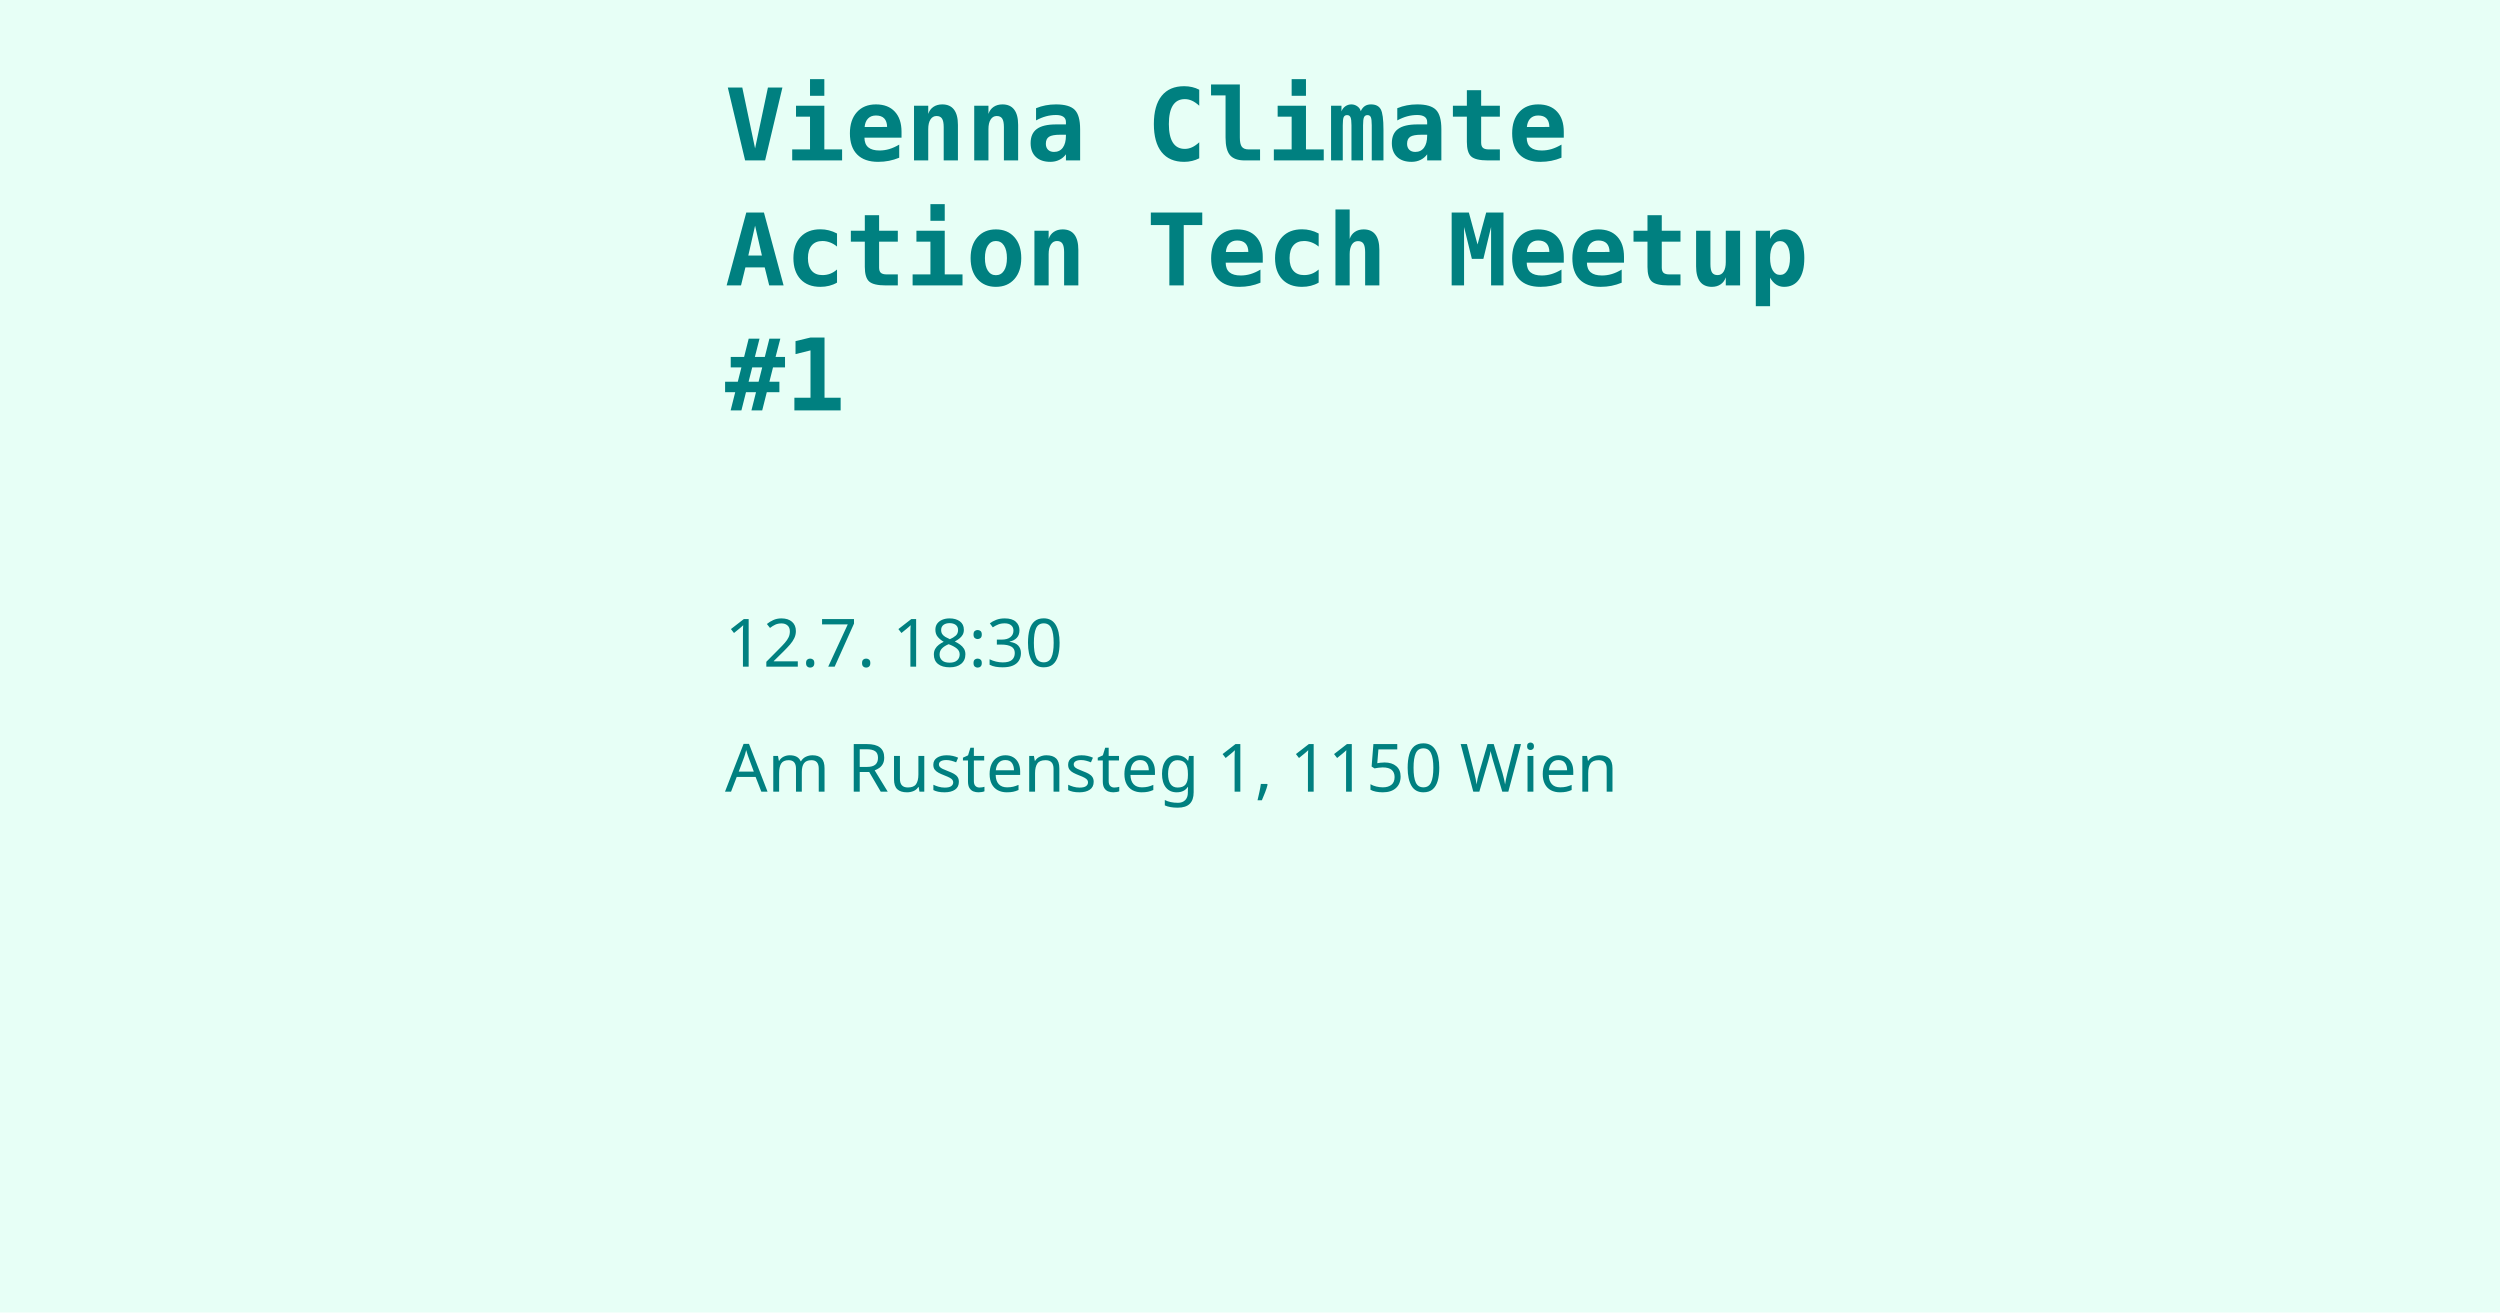
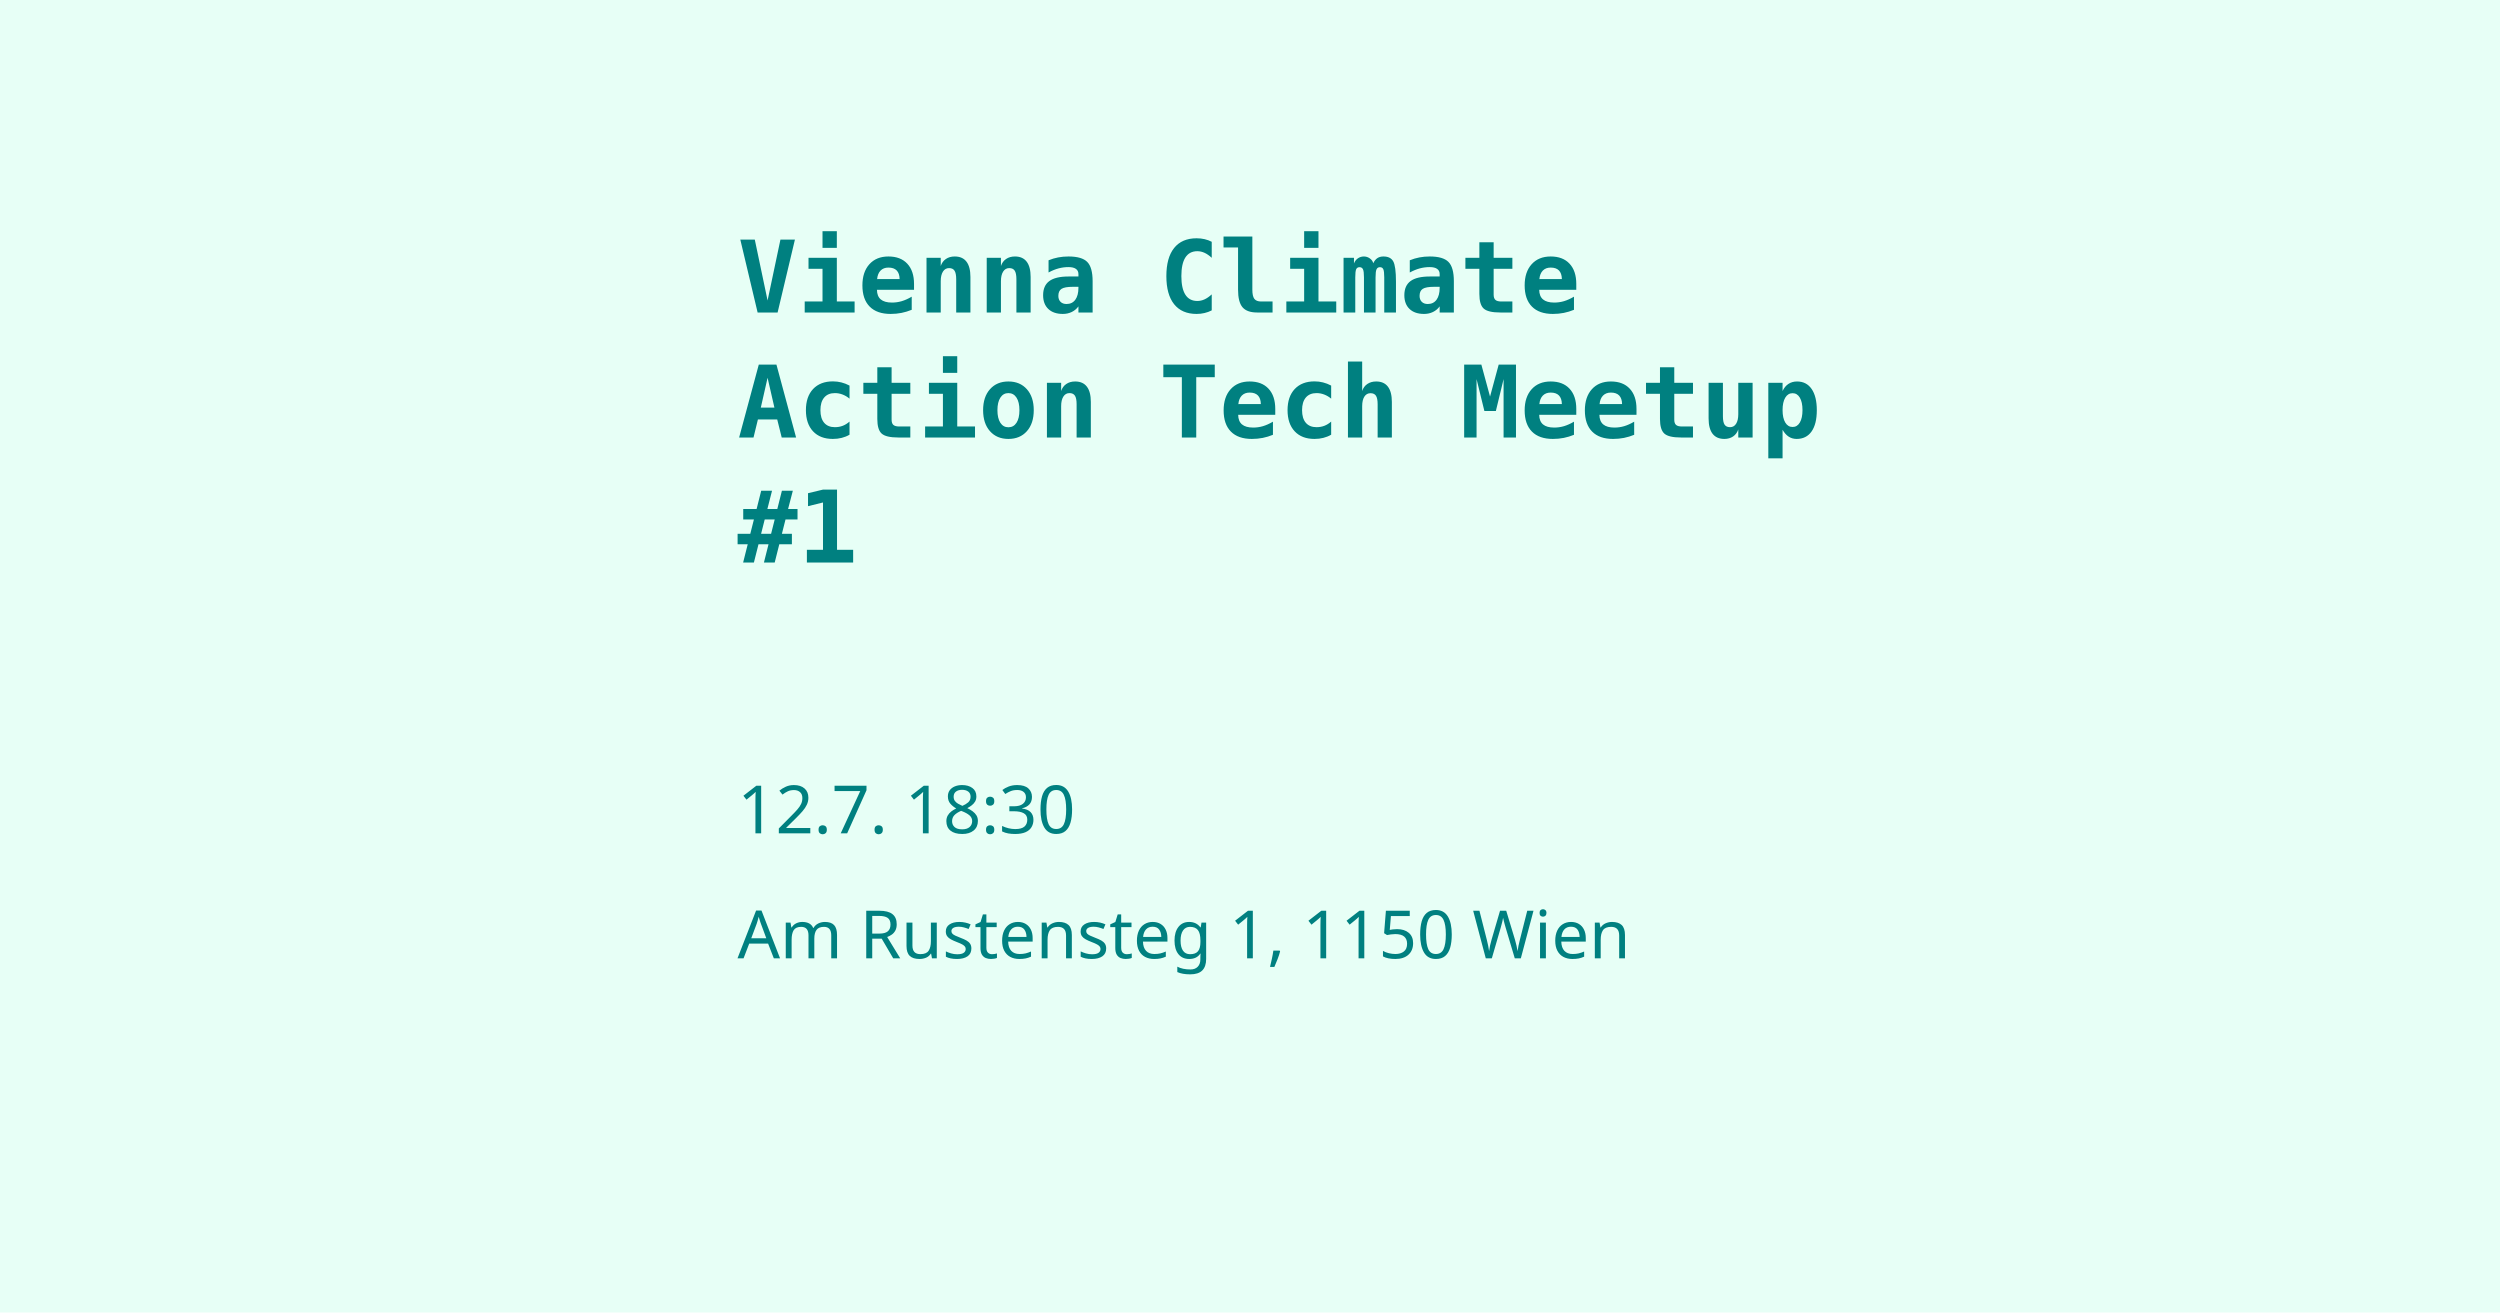
<svg xmlns="http://www.w3.org/2000/svg" fill="none" height="630" viewBox="0 0 1200 630" width="1200">
  <path d="m0 0h1200v630h-1200z" fill="#e7fff6" />
-   <text fill="#008080" font-size="48" x="29%" y="77" font-family="monospace" font-weight="bold">
-     <tspan x="29%" y="77">Vienna Climate</tspan>
-     <tspan x="29%" y="137">Action Tech Meetup</tspan>
-     <tspan x="29%" y="197">#1</tspan>
+   <text fill="#008080" font-size="48" font-family="monospace" font-weight="bold">
+     <tspan x="29.5%" y="150">Vienna Climate</tspan>
+     <tspan x="29.5%" dy="60">Action Tech Meetup</tspan>
+     <tspan x="29.5%" dy="60">#1</tspan>
  </text>
-   <text fill="#008080" x="29%" y="320" font-size="32" font-family="sans-serif">
-     <tspan x="29%" y="320">12.7. 18:30</tspan>
-     <tspan x="29%" y="380">Am Rustensteg 1, 1150 Wien</tspan>
+   <text fill="#008080" font-size="32" font-family="sans-serif">
+     <tspan x="29.5%" y="400">12.7. 18:30</tspan>
+     <tspan x="29.5%" dy="60">Am Rustensteg 1, 1150 Wien</tspan>
  </text>
</svg>
